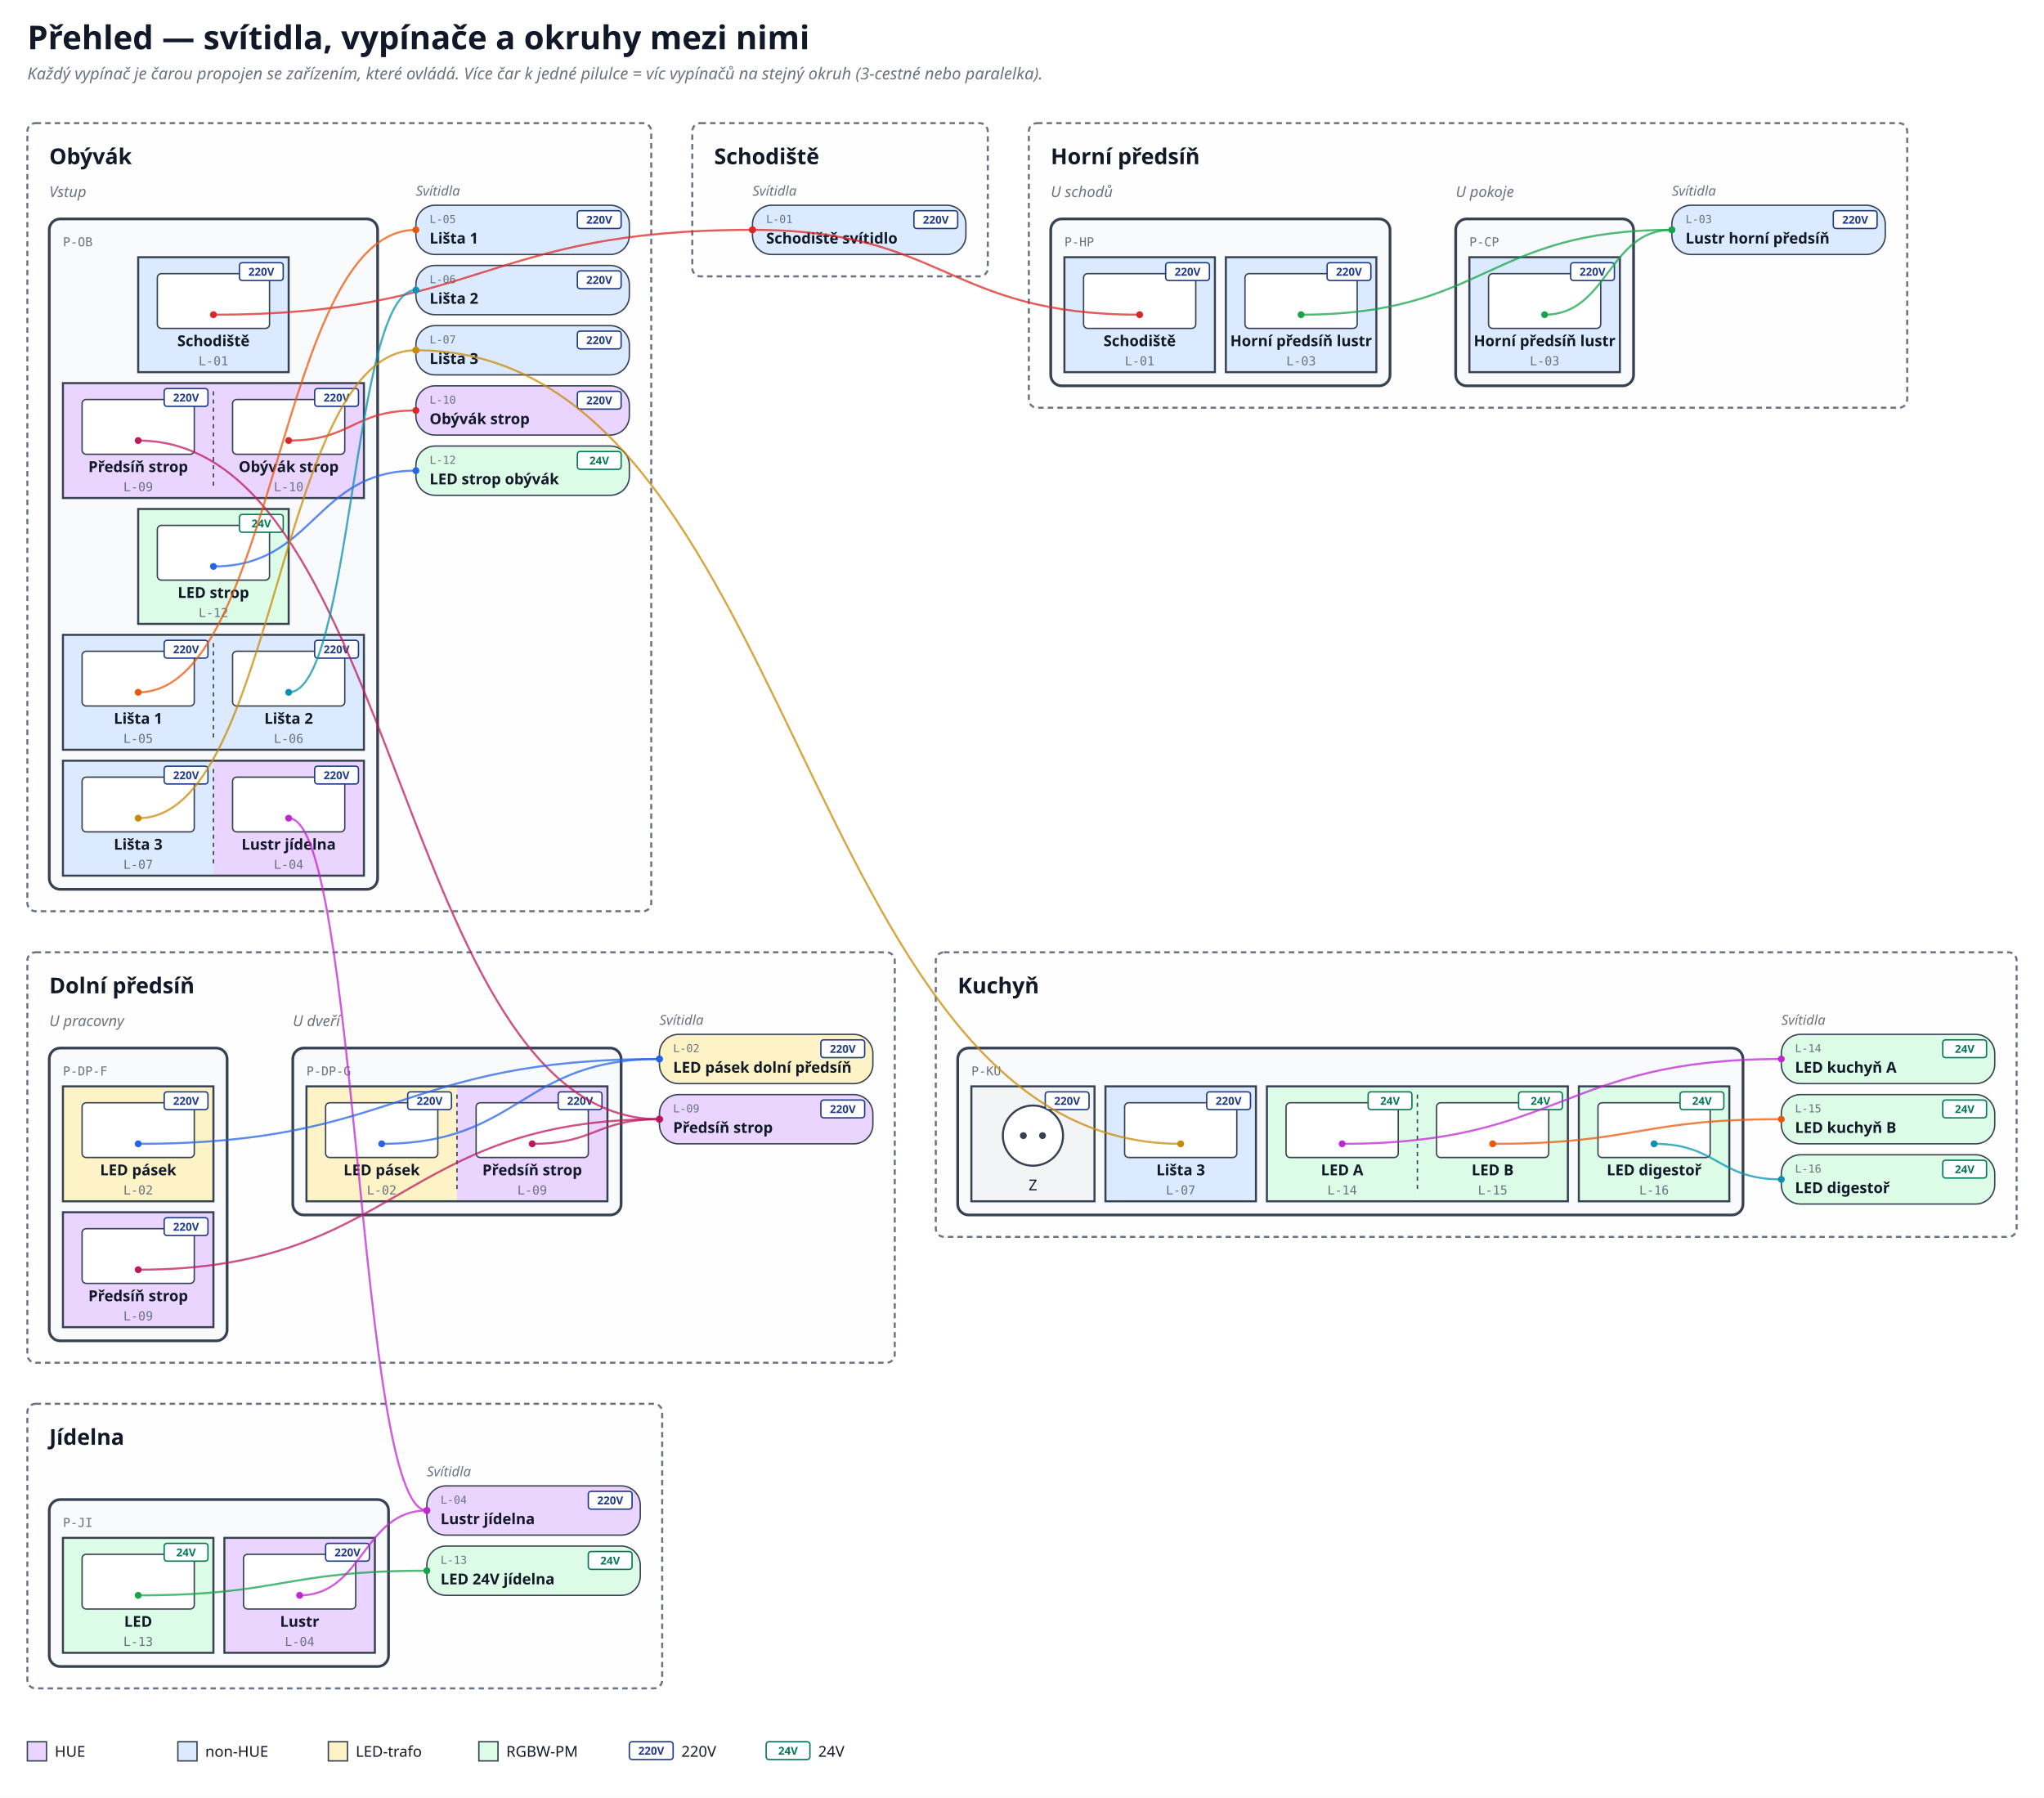
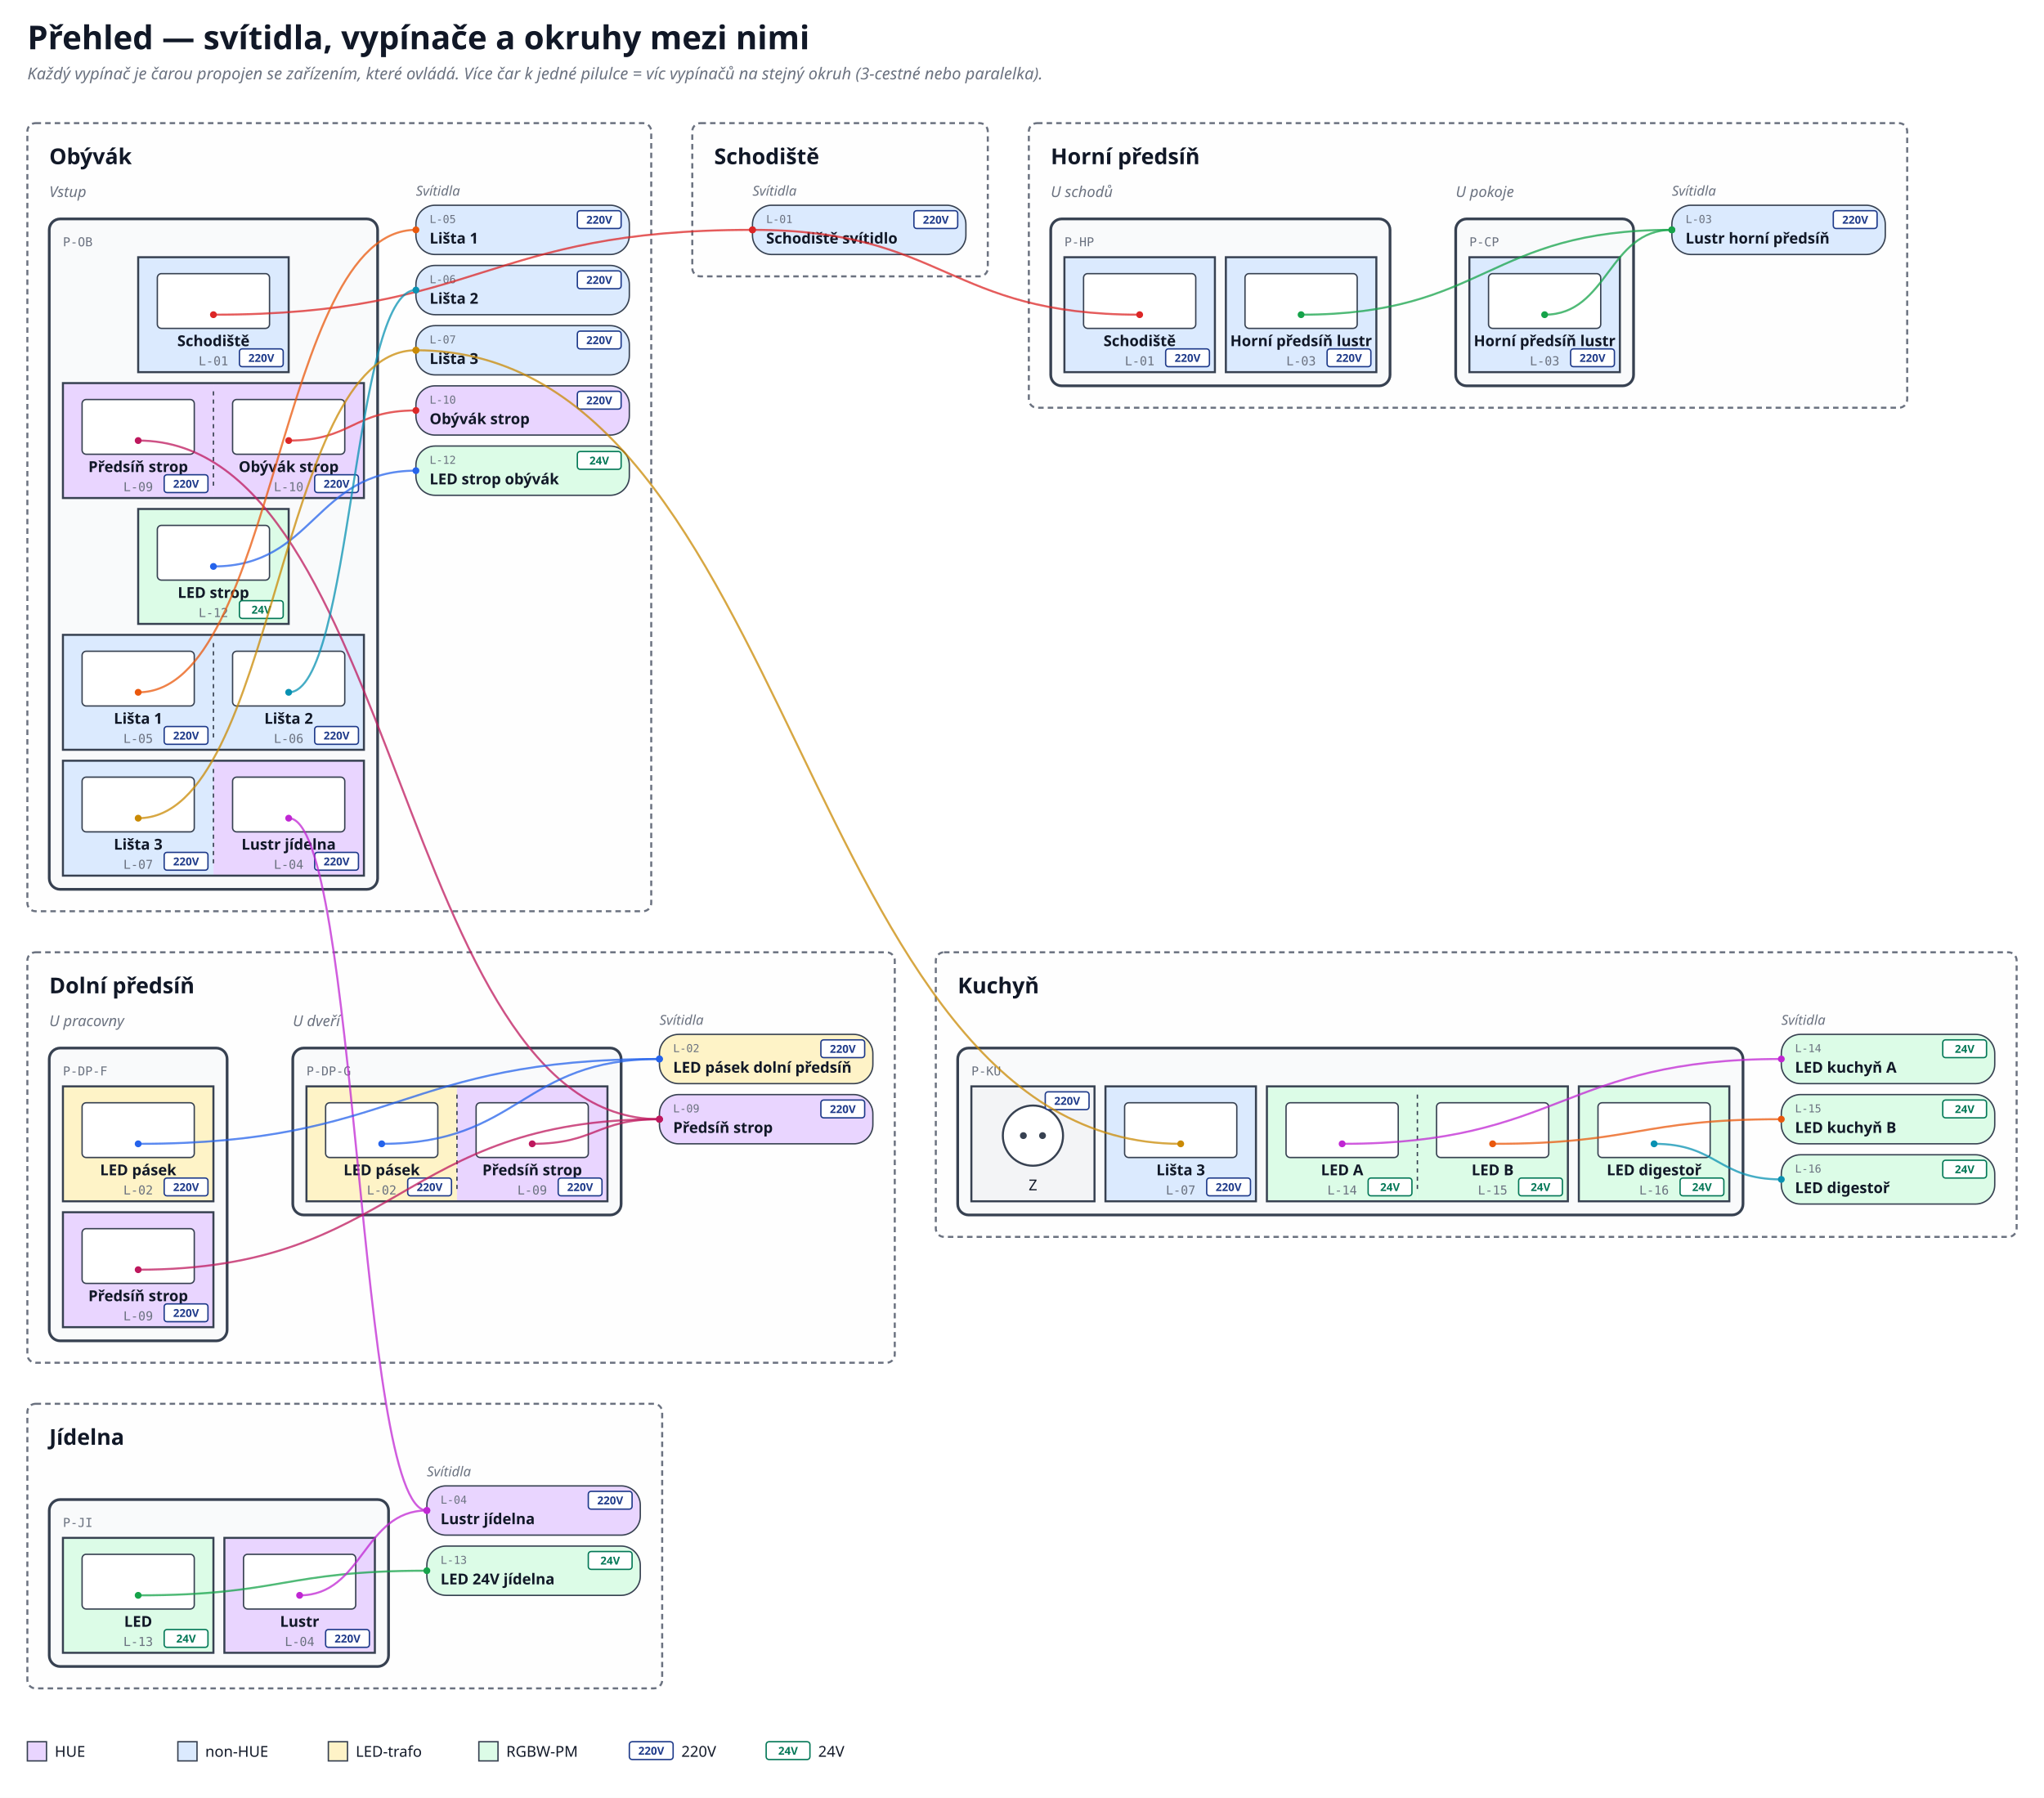
<svg xmlns="http://www.w3.org/2000/svg" viewBox="0 0 1494 1314" width="1494" height="1314" font-family="sans-serif">
  <rect width="100%" height="100%" fill="white" />
  <text x="20" y="36" font-size="24" font-weight="700" fill="#111827">Přehled — svítidla, vypínače a okruhy mezi nimi</text>
  <text x="20" y="58" font-size="12" font-style="italic" fill="#6b7280">Každý vypínač je čarou propojen se zařízením, které ovládá. Více čar k jedné pilulce = víc vypínačů na stejný okruh (3-cestné nebo paralelka).</text>
  <rect x="20" y="90" width="456" height="576" fill="#fefefe" stroke="#6b7280" stroke-width="1.5" stroke-dasharray="4,3" rx="6" ry="6" />
  <text x="36" y="120" font-size="16" font-weight="700" fill="#111827">Obývák</text>
  <text x="36" y="144" font-size="11" font-style="italic" fill="#6b7280">Vstup</text>
  <rect x="36" y="160" width="240" height="490" fill="#f9fafb" stroke="#374151" stroke-width="2" rx="8" ry="8" />
  <rect x="101.0" y="188" width="110" height="84" fill="#dbeafe" />
  <rect x="101.0" y="188" width="110" height="84" fill="none" stroke="#374151" stroke-width="1.5" />
  <rect x="115.0" y="200" width="82" height="40" fill="white" stroke="#374151" stroke-width="1" rx="3" ry="3" />
  <text x="156.0" y="253" text-anchor="middle" font-family="sans-serif" font-size="11" font-weight="600" fill="#111827">Schodiště</text>
  <text x="156.0" y="267" text-anchor="middle" font-family="monospace" font-size="9" fill="#6b7280">L-01</text>
-   <rect x="175.0" y="192" width="32" height="13" fill="white" stroke="#1e3a8a" stroke-width="1" rx="2" ry="2" />
-   <text x="191.0" y="201.5" text-anchor="middle" font-family="sans-serif" font-size="8" font-weight="700" fill="#1e3a8a">220V</text>
+   <rect x="175.0" y="255" width="32" height="13" fill="white" stroke="#1e3a8a" stroke-width="1" rx="2" ry="2" />
+   <text x="191.0" y="264.5" text-anchor="middle" font-family="sans-serif" font-size="8" font-weight="700" fill="#1e3a8a">220V</text>
  <rect x="46.0" y="280" width="110" height="84" fill="#e9d5ff" />
  <rect x="156.0" y="280" width="110" height="84" fill="#e9d5ff" />
  <rect x="46.0" y="280" width="220" height="84" fill="none" stroke="#374151" stroke-width="1.5" />
  <line x1="156.0" y1="286" x2="156.0" y2="358" stroke="#374151" stroke-width="1" stroke-dasharray="3,3" />
  <rect x="60.0" y="292" width="82" height="40" fill="white" stroke="#374151" stroke-width="1" rx="3" ry="3" />
  <text x="101.0" y="345" text-anchor="middle" font-family="sans-serif" font-size="11" font-weight="600" fill="#111827">Předsíň strop</text>
  <text x="101.0" y="359" text-anchor="middle" font-family="monospace" font-size="9" fill="#6b7280">L-09</text>
-   <rect x="120.0" y="284" width="32" height="13" fill="white" stroke="#1e3a8a" stroke-width="1" rx="2" ry="2" />
-   <text x="136.0" y="293.5" text-anchor="middle" font-family="sans-serif" font-size="8" font-weight="700" fill="#1e3a8a">220V</text>
+   <rect x="120.0" y="347" width="32" height="13" fill="white" stroke="#1e3a8a" stroke-width="1" rx="2" ry="2" />
+   <text x="136.0" y="356.5" text-anchor="middle" font-family="sans-serif" font-size="8" font-weight="700" fill="#1e3a8a">220V</text>
  <rect x="170.0" y="292" width="82" height="40" fill="white" stroke="#374151" stroke-width="1" rx="3" ry="3" />
  <text x="211.0" y="345" text-anchor="middle" font-family="sans-serif" font-size="11" font-weight="600" fill="#111827">Obývák strop</text>
  <text x="211.0" y="359" text-anchor="middle" font-family="monospace" font-size="9" fill="#6b7280">L-10</text>
-   <rect x="230.0" y="284" width="32" height="13" fill="white" stroke="#1e3a8a" stroke-width="1" rx="2" ry="2" />
-   <text x="246.0" y="293.5" text-anchor="middle" font-family="sans-serif" font-size="8" font-weight="700" fill="#1e3a8a">220V</text>
+   <rect x="230.0" y="347" width="32" height="13" fill="white" stroke="#1e3a8a" stroke-width="1" rx="2" ry="2" />
+   <text x="246.0" y="356.5" text-anchor="middle" font-family="sans-serif" font-size="8" font-weight="700" fill="#1e3a8a">220V</text>
  <rect x="101.0" y="372" width="110" height="84" fill="#dcfce7" />
  <rect x="101.0" y="372" width="110" height="84" fill="none" stroke="#374151" stroke-width="1.5" />
  <rect x="115.0" y="384" width="82" height="40" fill="white" stroke="#374151" stroke-width="1" rx="3" ry="3" />
  <text x="156.0" y="437" text-anchor="middle" font-family="sans-serif" font-size="11" font-weight="600" fill="#111827">LED strop</text>
  <text x="156.0" y="451" text-anchor="middle" font-family="monospace" font-size="9" fill="#6b7280">L-12</text>
-   <rect x="175.0" y="376" width="32" height="13" fill="white" stroke="#047857" stroke-width="1" rx="2" ry="2" />
-   <text x="191.0" y="385.5" text-anchor="middle" font-family="sans-serif" font-size="8" font-weight="700" fill="#047857">24V</text>
+   <rect x="175.0" y="439" width="32" height="13" fill="white" stroke="#047857" stroke-width="1" rx="2" ry="2" />
+   <text x="191.0" y="448.5" text-anchor="middle" font-family="sans-serif" font-size="8" font-weight="700" fill="#047857">24V</text>
  <rect x="46.0" y="464" width="110" height="84" fill="#dbeafe" />
  <rect x="156.0" y="464" width="110" height="84" fill="#dbeafe" />
  <rect x="46.0" y="464" width="220" height="84" fill="none" stroke="#374151" stroke-width="1.5" />
  <line x1="156.0" y1="470" x2="156.0" y2="542" stroke="#374151" stroke-width="1" stroke-dasharray="3,3" />
  <rect x="60.0" y="476" width="82" height="40" fill="white" stroke="#374151" stroke-width="1" rx="3" ry="3" />
  <text x="101.0" y="529" text-anchor="middle" font-family="sans-serif" font-size="11" font-weight="600" fill="#111827">Lišta 1</text>
  <text x="101.0" y="543" text-anchor="middle" font-family="monospace" font-size="9" fill="#6b7280">L-05</text>
-   <rect x="120.0" y="468" width="32" height="13" fill="white" stroke="#1e3a8a" stroke-width="1" rx="2" ry="2" />
-   <text x="136.0" y="477.5" text-anchor="middle" font-family="sans-serif" font-size="8" font-weight="700" fill="#1e3a8a">220V</text>
+   <rect x="120.0" y="531" width="32" height="13" fill="white" stroke="#1e3a8a" stroke-width="1" rx="2" ry="2" />
+   <text x="136.0" y="540.5" text-anchor="middle" font-family="sans-serif" font-size="8" font-weight="700" fill="#1e3a8a">220V</text>
  <rect x="170.0" y="476" width="82" height="40" fill="white" stroke="#374151" stroke-width="1" rx="3" ry="3" />
  <text x="211.0" y="529" text-anchor="middle" font-family="sans-serif" font-size="11" font-weight="600" fill="#111827">Lišta 2</text>
  <text x="211.0" y="543" text-anchor="middle" font-family="monospace" font-size="9" fill="#6b7280">L-06</text>
-   <rect x="230.0" y="468" width="32" height="13" fill="white" stroke="#1e3a8a" stroke-width="1" rx="2" ry="2" />
-   <text x="246.0" y="477.5" text-anchor="middle" font-family="sans-serif" font-size="8" font-weight="700" fill="#1e3a8a">220V</text>
+   <rect x="230.0" y="531" width="32" height="13" fill="white" stroke="#1e3a8a" stroke-width="1" rx="2" ry="2" />
+   <text x="246.0" y="540.5" text-anchor="middle" font-family="sans-serif" font-size="8" font-weight="700" fill="#1e3a8a">220V</text>
  <rect x="46.0" y="556" width="110" height="84" fill="#dbeafe" />
  <rect x="156.0" y="556" width="110" height="84" fill="#e9d5ff" />
  <rect x="46.0" y="556" width="220" height="84" fill="none" stroke="#374151" stroke-width="1.5" />
  <line x1="156.0" y1="562" x2="156.0" y2="634" stroke="#374151" stroke-width="1" stroke-dasharray="3,3" />
  <rect x="60.0" y="568" width="82" height="40" fill="white" stroke="#374151" stroke-width="1" rx="3" ry="3" />
  <text x="101.0" y="621" text-anchor="middle" font-family="sans-serif" font-size="11" font-weight="600" fill="#111827">Lišta 3</text>
  <text x="101.0" y="635" text-anchor="middle" font-family="monospace" font-size="9" fill="#6b7280">L-07</text>
-   <rect x="120.0" y="560" width="32" height="13" fill="white" stroke="#1e3a8a" stroke-width="1" rx="2" ry="2" />
-   <text x="136.0" y="569.5" text-anchor="middle" font-family="sans-serif" font-size="8" font-weight="700" fill="#1e3a8a">220V</text>
+   <rect x="120.0" y="623" width="32" height="13" fill="white" stroke="#1e3a8a" stroke-width="1" rx="2" ry="2" />
+   <text x="136.0" y="632.5" text-anchor="middle" font-family="sans-serif" font-size="8" font-weight="700" fill="#1e3a8a">220V</text>
  <rect x="170.0" y="568" width="82" height="40" fill="white" stroke="#374151" stroke-width="1" rx="3" ry="3" />
  <text x="211.0" y="621" text-anchor="middle" font-family="sans-serif" font-size="11" font-weight="600" fill="#111827">Lustr jídelna</text>
  <text x="211.0" y="635" text-anchor="middle" font-family="monospace" font-size="9" fill="#6b7280">L-04</text>
-   <rect x="230.0" y="560" width="32" height="13" fill="white" stroke="#1e3a8a" stroke-width="1" rx="2" ry="2" />
-   <text x="246.0" y="569.5" text-anchor="middle" font-family="sans-serif" font-size="8" font-weight="700" fill="#1e3a8a">220V</text>
+   <rect x="230.0" y="623" width="32" height="13" fill="white" stroke="#1e3a8a" stroke-width="1" rx="2" ry="2" />
+   <text x="246.0" y="632.5" text-anchor="middle" font-family="sans-serif" font-size="8" font-weight="700" fill="#1e3a8a">220V</text>
  <text x="46" y="180" font-family="monospace" font-size="9" fill="#6b7280">P-OB</text>
  <text x="304" y="143" font-size="10" font-style="italic" fill="#6b7280">Svítidla</text>
  <rect x="304" y="150" width="156" height="36" fill="#dbeafe" stroke="#374151" stroke-width="1" rx="14" ry="14" />
  <text x="314" y="163" font-family="monospace" font-size="8" fill="#6b7280">L-05</text>
  <text x="314" y="178" font-size="11" font-weight="600" fill="#111827">Lišta 1</text>
  <rect x="422" y="154" width="32" height="13" fill="white" stroke="#1e3a8a" stroke-width="1" rx="2" ry="2" />
  <text x="438.0" y="163.5" text-anchor="middle" font-family="sans-serif" font-size="8" font-weight="700" fill="#1e3a8a">220V</text>
  <rect x="304" y="194" width="156" height="36" fill="#dbeafe" stroke="#374151" stroke-width="1" rx="14" ry="14" />
  <text x="314" y="207" font-family="monospace" font-size="8" fill="#6b7280">L-06</text>
  <text x="314" y="222" font-size="11" font-weight="600" fill="#111827">Lišta 2</text>
  <rect x="422" y="198" width="32" height="13" fill="white" stroke="#1e3a8a" stroke-width="1" rx="2" ry="2" />
  <text x="438.0" y="207.5" text-anchor="middle" font-family="sans-serif" font-size="8" font-weight="700" fill="#1e3a8a">220V</text>
  <rect x="304" y="238" width="156" height="36" fill="#dbeafe" stroke="#374151" stroke-width="1" rx="14" ry="14" />
  <text x="314" y="251" font-family="monospace" font-size="8" fill="#6b7280">L-07</text>
  <text x="314" y="266" font-size="11" font-weight="600" fill="#111827">Lišta 3</text>
  <rect x="422" y="242" width="32" height="13" fill="white" stroke="#1e3a8a" stroke-width="1" rx="2" ry="2" />
  <text x="438.0" y="251.5" text-anchor="middle" font-family="sans-serif" font-size="8" font-weight="700" fill="#1e3a8a">220V</text>
  <rect x="304" y="282" width="156" height="36" fill="#e9d5ff" stroke="#374151" stroke-width="1" rx="14" ry="14" />
  <text x="314" y="295" font-family="monospace" font-size="8" fill="#6b7280">L-10</text>
  <text x="314" y="310" font-size="11" font-weight="600" fill="#111827">Obývák strop</text>
  <rect x="422" y="286" width="32" height="13" fill="white" stroke="#1e3a8a" stroke-width="1" rx="2" ry="2" />
  <text x="438.0" y="295.5" text-anchor="middle" font-family="sans-serif" font-size="8" font-weight="700" fill="#1e3a8a">220V</text>
  <rect x="304" y="326" width="156" height="36" fill="#dcfce7" stroke="#374151" stroke-width="1" rx="14" ry="14" />
  <text x="314" y="339" font-family="monospace" font-size="8" fill="#6b7280">L-12</text>
  <text x="314" y="354" font-size="11" font-weight="600" fill="#111827">LED strop obývák</text>
  <rect x="422" y="330" width="32" height="13" fill="white" stroke="#047857" stroke-width="1" rx="2" ry="2" />
  <text x="438.0" y="339.5" text-anchor="middle" font-family="sans-serif" font-size="8" font-weight="700" fill="#047857">24V</text>
  <rect x="506" y="90" width="216" height="112" fill="#fefefe" stroke="#6b7280" stroke-width="1.5" stroke-dasharray="4,3" rx="6" ry="6" />
  <text x="522" y="120" font-size="16" font-weight="700" fill="#111827">Schodiště</text>
  <text x="550" y="143" font-size="10" font-style="italic" fill="#6b7280">Svítidla</text>
  <rect x="550" y="150" width="156" height="36" fill="#dbeafe" stroke="#374151" stroke-width="1" rx="14" ry="14" />
  <text x="560" y="163" font-family="monospace" font-size="8" fill="#6b7280">L-01</text>
  <text x="560" y="178" font-size="11" font-weight="600" fill="#111827">Schodiště svítidlo</text>
  <rect x="668" y="154" width="32" height="13" fill="white" stroke="#1e3a8a" stroke-width="1" rx="2" ry="2" />
  <text x="684.0" y="163.5" text-anchor="middle" font-family="sans-serif" font-size="8" font-weight="700" fill="#1e3a8a">220V</text>
  <rect x="752" y="90" width="642" height="208" fill="#fefefe" stroke="#6b7280" stroke-width="1.5" stroke-dasharray="4,3" rx="6" ry="6" />
  <text x="768" y="120" font-size="16" font-weight="700" fill="#111827">Horní předsíň</text>
  <text x="768" y="144" font-size="11" font-style="italic" fill="#6b7280">U schodů</text>
  <rect x="768" y="160" width="248" height="122" fill="#f9fafb" stroke="#374151" stroke-width="2" rx="8" ry="8" />
  <rect x="778" y="188" width="110" height="84" fill="#dbeafe" />
  <rect x="778" y="188" width="110" height="84" fill="none" stroke="#374151" stroke-width="1.5" />
  <rect x="792" y="200" width="82" height="40" fill="white" stroke="#374151" stroke-width="1" rx="3" ry="3" />
  <text x="833.0" y="253" text-anchor="middle" font-family="sans-serif" font-size="11" font-weight="600" fill="#111827">Schodiště</text>
  <text x="833.0" y="267" text-anchor="middle" font-family="monospace" font-size="9" fill="#6b7280">L-01</text>
-   <rect x="852" y="192" width="32" height="13" fill="white" stroke="#1e3a8a" stroke-width="1" rx="2" ry="2" />
-   <text x="868.0" y="201.5" text-anchor="middle" font-family="sans-serif" font-size="8" font-weight="700" fill="#1e3a8a">220V</text>
+   <rect x="852" y="255" width="32" height="13" fill="white" stroke="#1e3a8a" stroke-width="1" rx="2" ry="2" />
+   <text x="868.0" y="264.5" text-anchor="middle" font-family="sans-serif" font-size="8" font-weight="700" fill="#1e3a8a">220V</text>
  <rect x="896" y="188" width="110" height="84" fill="#dbeafe" />
  <rect x="896" y="188" width="110" height="84" fill="none" stroke="#374151" stroke-width="1.5" />
  <rect x="910" y="200" width="82" height="40" fill="white" stroke="#374151" stroke-width="1" rx="3" ry="3" />
  <text x="951.0" y="253" text-anchor="middle" font-family="sans-serif" font-size="11" font-weight="600" fill="#111827">Horní předsíň lustr</text>
  <text x="951.0" y="267" text-anchor="middle" font-family="monospace" font-size="9" fill="#6b7280">L-03</text>
-   <rect x="970" y="192" width="32" height="13" fill="white" stroke="#1e3a8a" stroke-width="1" rx="2" ry="2" />
-   <text x="986.0" y="201.5" text-anchor="middle" font-family="sans-serif" font-size="8" font-weight="700" fill="#1e3a8a">220V</text>
+   <rect x="970" y="255" width="32" height="13" fill="white" stroke="#1e3a8a" stroke-width="1" rx="2" ry="2" />
+   <text x="986.0" y="264.5" text-anchor="middle" font-family="sans-serif" font-size="8" font-weight="700" fill="#1e3a8a">220V</text>
  <text x="778" y="180" font-family="monospace" font-size="9" fill="#6b7280">P-HP</text>
  <text x="1064" y="144" font-size="11" font-style="italic" fill="#6b7280">U pokoje</text>
  <rect x="1064" y="160" width="130" height="122" fill="#f9fafb" stroke="#374151" stroke-width="2" rx="8" ry="8" />
  <rect x="1074" y="188" width="110" height="84" fill="#dbeafe" />
  <rect x="1074" y="188" width="110" height="84" fill="none" stroke="#374151" stroke-width="1.5" />
  <rect x="1088" y="200" width="82" height="40" fill="white" stroke="#374151" stroke-width="1" rx="3" ry="3" />
  <text x="1129.0" y="253" text-anchor="middle" font-family="sans-serif" font-size="11" font-weight="600" fill="#111827">Horní předsíň lustr</text>
  <text x="1129.0" y="267" text-anchor="middle" font-family="monospace" font-size="9" fill="#6b7280">L-03</text>
-   <rect x="1148" y="192" width="32" height="13" fill="white" stroke="#1e3a8a" stroke-width="1" rx="2" ry="2" />
-   <text x="1164.0" y="201.5" text-anchor="middle" font-family="sans-serif" font-size="8" font-weight="700" fill="#1e3a8a">220V</text>
+   <rect x="1148" y="255" width="32" height="13" fill="white" stroke="#1e3a8a" stroke-width="1" rx="2" ry="2" />
+   <text x="1164.0" y="264.5" text-anchor="middle" font-family="sans-serif" font-size="8" font-weight="700" fill="#1e3a8a">220V</text>
  <text x="1074" y="180" font-family="monospace" font-size="9" fill="#6b7280">P-CP</text>
  <text x="1222" y="143" font-size="10" font-style="italic" fill="#6b7280">Svítidla</text>
  <rect x="1222" y="150" width="156" height="36" fill="#dbeafe" stroke="#374151" stroke-width="1" rx="14" ry="14" />
  <text x="1232" y="163" font-family="monospace" font-size="8" fill="#6b7280">L-03</text>
  <text x="1232" y="178" font-size="11" font-weight="600" fill="#111827">Lustr horní předsíň</text>
  <rect x="1340" y="154" width="32" height="13" fill="white" stroke="#1e3a8a" stroke-width="1" rx="2" ry="2" />
  <text x="1356.0" y="163.5" text-anchor="middle" font-family="sans-serif" font-size="8" font-weight="700" fill="#1e3a8a">220V</text>
  <rect x="20" y="696" width="634" height="300" fill="#fefefe" stroke="#6b7280" stroke-width="1.5" stroke-dasharray="4,3" rx="6" ry="6" />
  <text x="36" y="726" font-size="16" font-weight="700" fill="#111827">Dolní předsíň</text>
  <text x="36" y="750" font-size="11" font-style="italic" fill="#6b7280">U pracovny</text>
  <rect x="36" y="766" width="130" height="214" fill="#f9fafb" stroke="#374151" stroke-width="2" rx="8" ry="8" />
  <rect x="46.0" y="794" width="110" height="84" fill="#fef3c7" />
  <rect x="46.0" y="794" width="110" height="84" fill="none" stroke="#374151" stroke-width="1.5" />
  <rect x="60.0" y="806" width="82" height="40" fill="white" stroke="#374151" stroke-width="1" rx="3" ry="3" />
  <text x="101.0" y="859" text-anchor="middle" font-family="sans-serif" font-size="11" font-weight="600" fill="#111827">LED pásek</text>
  <text x="101.0" y="873" text-anchor="middle" font-family="monospace" font-size="9" fill="#6b7280">L-02</text>
-   <rect x="120.0" y="798" width="32" height="13" fill="white" stroke="#1e3a8a" stroke-width="1" rx="2" ry="2" />
-   <text x="136.0" y="807.5" text-anchor="middle" font-family="sans-serif" font-size="8" font-weight="700" fill="#1e3a8a">220V</text>
+   <rect x="120.0" y="861" width="32" height="13" fill="white" stroke="#1e3a8a" stroke-width="1" rx="2" ry="2" />
+   <text x="136.0" y="870.5" text-anchor="middle" font-family="sans-serif" font-size="8" font-weight="700" fill="#1e3a8a">220V</text>
  <rect x="46.0" y="886" width="110" height="84" fill="#e9d5ff" />
  <rect x="46.0" y="886" width="110" height="84" fill="none" stroke="#374151" stroke-width="1.5" />
  <rect x="60.0" y="898" width="82" height="40" fill="white" stroke="#374151" stroke-width="1" rx="3" ry="3" />
  <text x="101.0" y="951" text-anchor="middle" font-family="sans-serif" font-size="11" font-weight="600" fill="#111827">Předsíň strop</text>
  <text x="101.0" y="965" text-anchor="middle" font-family="monospace" font-size="9" fill="#6b7280">L-09</text>
-   <rect x="120.0" y="890" width="32" height="13" fill="white" stroke="#1e3a8a" stroke-width="1" rx="2" ry="2" />
-   <text x="136.0" y="899.5" text-anchor="middle" font-family="sans-serif" font-size="8" font-weight="700" fill="#1e3a8a">220V</text>
+   <rect x="120.0" y="953" width="32" height="13" fill="white" stroke="#1e3a8a" stroke-width="1" rx="2" ry="2" />
+   <text x="136.0" y="962.5" text-anchor="middle" font-family="sans-serif" font-size="8" font-weight="700" fill="#1e3a8a">220V</text>
  <text x="46" y="786" font-family="monospace" font-size="9" fill="#6b7280">P-DP-F</text>
  <text x="214" y="750" font-size="11" font-style="italic" fill="#6b7280">U dveří</text>
  <rect x="214" y="766" width="240" height="122" fill="#f9fafb" stroke="#374151" stroke-width="2" rx="8" ry="8" />
  <rect x="224" y="794" width="110" height="84" fill="#fef3c7" />
  <rect x="334" y="794" width="110" height="84" fill="#e9d5ff" />
  <rect x="224" y="794" width="220" height="84" fill="none" stroke="#374151" stroke-width="1.5" />
  <line x1="334" y1="800" x2="334" y2="872" stroke="#374151" stroke-width="1" stroke-dasharray="3,3" />
  <rect x="238" y="806" width="82" height="40" fill="white" stroke="#374151" stroke-width="1" rx="3" ry="3" />
  <text x="279.0" y="859" text-anchor="middle" font-family="sans-serif" font-size="11" font-weight="600" fill="#111827">LED pásek</text>
  <text x="279.0" y="873" text-anchor="middle" font-family="monospace" font-size="9" fill="#6b7280">L-02</text>
-   <rect x="298" y="798" width="32" height="13" fill="white" stroke="#1e3a8a" stroke-width="1" rx="2" ry="2" />
-   <text x="314.0" y="807.5" text-anchor="middle" font-family="sans-serif" font-size="8" font-weight="700" fill="#1e3a8a">220V</text>
+   <rect x="298" y="861" width="32" height="13" fill="white" stroke="#1e3a8a" stroke-width="1" rx="2" ry="2" />
+   <text x="314.0" y="870.5" text-anchor="middle" font-family="sans-serif" font-size="8" font-weight="700" fill="#1e3a8a">220V</text>
  <rect x="348" y="806" width="82" height="40" fill="white" stroke="#374151" stroke-width="1" rx="3" ry="3" />
  <text x="389.0" y="859" text-anchor="middle" font-family="sans-serif" font-size="11" font-weight="600" fill="#111827">Předsíň strop</text>
  <text x="389.0" y="873" text-anchor="middle" font-family="monospace" font-size="9" fill="#6b7280">L-09</text>
-   <rect x="408" y="798" width="32" height="13" fill="white" stroke="#1e3a8a" stroke-width="1" rx="2" ry="2" />
-   <text x="424.0" y="807.5" text-anchor="middle" font-family="sans-serif" font-size="8" font-weight="700" fill="#1e3a8a">220V</text>
+   <rect x="408" y="861" width="32" height="13" fill="white" stroke="#1e3a8a" stroke-width="1" rx="2" ry="2" />
+   <text x="424.0" y="870.5" text-anchor="middle" font-family="sans-serif" font-size="8" font-weight="700" fill="#1e3a8a">220V</text>
  <text x="224" y="786" font-family="monospace" font-size="9" fill="#6b7280">P-DP-G</text>
  <text x="482" y="749" font-size="10" font-style="italic" fill="#6b7280">Svítidla</text>
  <rect x="482" y="756" width="156" height="36" fill="#fef3c7" stroke="#374151" stroke-width="1" rx="14" ry="14" />
  <text x="492" y="769" font-family="monospace" font-size="8" fill="#6b7280">L-02</text>
  <text x="492" y="784" font-size="11" font-weight="600" fill="#111827">LED pásek dolní předsíň</text>
  <rect x="600" y="760" width="32" height="13" fill="white" stroke="#1e3a8a" stroke-width="1" rx="2" ry="2" />
  <text x="616.0" y="769.5" text-anchor="middle" font-family="sans-serif" font-size="8" font-weight="700" fill="#1e3a8a">220V</text>
  <rect x="482" y="800" width="156" height="36" fill="#e9d5ff" stroke="#374151" stroke-width="1" rx="14" ry="14" />
  <text x="492" y="813" font-family="monospace" font-size="8" fill="#6b7280">L-09</text>
  <text x="492" y="828" font-size="11" font-weight="600" fill="#111827">Předsíň strop</text>
  <rect x="600" y="804" width="32" height="13" fill="white" stroke="#1e3a8a" stroke-width="1" rx="2" ry="2" />
  <text x="616.0" y="813.5" text-anchor="middle" font-family="sans-serif" font-size="8" font-weight="700" fill="#1e3a8a">220V</text>
  <rect x="684" y="696" width="790" height="208" fill="#fefefe" stroke="#6b7280" stroke-width="1.5" stroke-dasharray="4,3" rx="6" ry="6" />
  <text x="700" y="726" font-size="16" font-weight="700" fill="#111827">Kuchyň</text>
  <rect x="700" y="766" width="574" height="122" fill="#f9fafb" stroke="#374151" stroke-width="2" rx="8" ry="8" />
  <rect x="710" y="794" width="90" height="84" fill="#f3f4f6" stroke="#374151" stroke-width="1.5" />
  <circle cx="755.0" cy="830.0" r="22" fill="white" stroke="#374151" stroke-width="1.5" />
  <circle cx="748.0" cy="830.0" r="2.5" fill="#374151" />
  <circle cx="762.0" cy="830.0" r="2.5" fill="#374151" />
  <text x="755.0" y="870" text-anchor="middle" font-family="sans-serif" font-size="11" fill="#111827">Z</text>
  <rect x="764" y="798" width="32" height="13" fill="white" stroke="#1e3a8a" stroke-width="1" rx="2" ry="2" />
  <text x="780.0" y="807.5" text-anchor="middle" font-family="sans-serif" font-size="8" font-weight="700" fill="#1e3a8a">220V</text>
  <rect x="808" y="794" width="110" height="84" fill="#dbeafe" />
  <rect x="808" y="794" width="110" height="84" fill="none" stroke="#374151" stroke-width="1.5" />
  <rect x="822" y="806" width="82" height="40" fill="white" stroke="#374151" stroke-width="1" rx="3" ry="3" />
  <text x="863.0" y="859" text-anchor="middle" font-family="sans-serif" font-size="11" font-weight="600" fill="#111827">Lišta 3</text>
  <text x="863.0" y="873" text-anchor="middle" font-family="monospace" font-size="9" fill="#6b7280">L-07</text>
-   <rect x="882" y="798" width="32" height="13" fill="white" stroke="#1e3a8a" stroke-width="1" rx="2" ry="2" />
-   <text x="898.0" y="807.5" text-anchor="middle" font-family="sans-serif" font-size="8" font-weight="700" fill="#1e3a8a">220V</text>
+   <rect x="882" y="861" width="32" height="13" fill="white" stroke="#1e3a8a" stroke-width="1" rx="2" ry="2" />
+   <text x="898.0" y="870.5" text-anchor="middle" font-family="sans-serif" font-size="8" font-weight="700" fill="#1e3a8a">220V</text>
  <rect x="926" y="794" width="110" height="84" fill="#dcfce7" />
  <rect x="1036" y="794" width="110" height="84" fill="#dcfce7" />
  <rect x="926" y="794" width="220" height="84" fill="none" stroke="#374151" stroke-width="1.5" />
  <line x1="1036" y1="800" x2="1036" y2="872" stroke="#374151" stroke-width="1" stroke-dasharray="3,3" />
  <rect x="940" y="806" width="82" height="40" fill="white" stroke="#374151" stroke-width="1" rx="3" ry="3" />
  <text x="981.0" y="859" text-anchor="middle" font-family="sans-serif" font-size="11" font-weight="600" fill="#111827">LED A</text>
  <text x="981.0" y="873" text-anchor="middle" font-family="monospace" font-size="9" fill="#6b7280">L-14</text>
-   <rect x="1000" y="798" width="32" height="13" fill="white" stroke="#047857" stroke-width="1" rx="2" ry="2" />
-   <text x="1016.0" y="807.5" text-anchor="middle" font-family="sans-serif" font-size="8" font-weight="700" fill="#047857">24V</text>
+   <rect x="1000" y="861" width="32" height="13" fill="white" stroke="#047857" stroke-width="1" rx="2" ry="2" />
+   <text x="1016.0" y="870.5" text-anchor="middle" font-family="sans-serif" font-size="8" font-weight="700" fill="#047857">24V</text>
  <rect x="1050" y="806" width="82" height="40" fill="white" stroke="#374151" stroke-width="1" rx="3" ry="3" />
  <text x="1091.0" y="859" text-anchor="middle" font-family="sans-serif" font-size="11" font-weight="600" fill="#111827">LED B</text>
  <text x="1091.0" y="873" text-anchor="middle" font-family="monospace" font-size="9" fill="#6b7280">L-15</text>
-   <rect x="1110" y="798" width="32" height="13" fill="white" stroke="#047857" stroke-width="1" rx="2" ry="2" />
-   <text x="1126.0" y="807.5" text-anchor="middle" font-family="sans-serif" font-size="8" font-weight="700" fill="#047857">24V</text>
+   <rect x="1110" y="861" width="32" height="13" fill="white" stroke="#047857" stroke-width="1" rx="2" ry="2" />
+   <text x="1126.0" y="870.5" text-anchor="middle" font-family="sans-serif" font-size="8" font-weight="700" fill="#047857">24V</text>
  <rect x="1154" y="794" width="110" height="84" fill="#dcfce7" />
  <rect x="1154" y="794" width="110" height="84" fill="none" stroke="#374151" stroke-width="1.5" />
  <rect x="1168" y="806" width="82" height="40" fill="white" stroke="#374151" stroke-width="1" rx="3" ry="3" />
  <text x="1209.0" y="859" text-anchor="middle" font-family="sans-serif" font-size="11" font-weight="600" fill="#111827">LED digestoř</text>
  <text x="1209.0" y="873" text-anchor="middle" font-family="monospace" font-size="9" fill="#6b7280">L-16</text>
-   <rect x="1228" y="798" width="32" height="13" fill="white" stroke="#047857" stroke-width="1" rx="2" ry="2" />
-   <text x="1244.0" y="807.5" text-anchor="middle" font-family="sans-serif" font-size="8" font-weight="700" fill="#047857">24V</text>
+   <rect x="1228" y="861" width="32" height="13" fill="white" stroke="#047857" stroke-width="1" rx="2" ry="2" />
+   <text x="1244.0" y="870.5" text-anchor="middle" font-family="sans-serif" font-size="8" font-weight="700" fill="#047857">24V</text>
  <text x="710" y="786" font-family="monospace" font-size="9" fill="#6b7280">P-KU</text>
  <text x="1302" y="749" font-size="10" font-style="italic" fill="#6b7280">Svítidla</text>
  <rect x="1302" y="756" width="156" height="36" fill="#dcfce7" stroke="#374151" stroke-width="1" rx="14" ry="14" />
  <text x="1312" y="769" font-family="monospace" font-size="8" fill="#6b7280">L-14</text>
  <text x="1312" y="784" font-size="11" font-weight="600" fill="#111827">LED kuchyň A</text>
  <rect x="1420" y="760" width="32" height="13" fill="white" stroke="#047857" stroke-width="1" rx="2" ry="2" />
  <text x="1436.0" y="769.5" text-anchor="middle" font-family="sans-serif" font-size="8" font-weight="700" fill="#047857">24V</text>
  <rect x="1302" y="800" width="156" height="36" fill="#dcfce7" stroke="#374151" stroke-width="1" rx="14" ry="14" />
  <text x="1312" y="813" font-family="monospace" font-size="8" fill="#6b7280">L-15</text>
  <text x="1312" y="828" font-size="11" font-weight="600" fill="#111827">LED kuchyň B</text>
  <rect x="1420" y="804" width="32" height="13" fill="white" stroke="#047857" stroke-width="1" rx="2" ry="2" />
  <text x="1436.0" y="813.5" text-anchor="middle" font-family="sans-serif" font-size="8" font-weight="700" fill="#047857">24V</text>
  <rect x="1302" y="844" width="156" height="36" fill="#dcfce7" stroke="#374151" stroke-width="1" rx="14" ry="14" />
  <text x="1312" y="857" font-family="monospace" font-size="8" fill="#6b7280">L-16</text>
  <text x="1312" y="872" font-size="11" font-weight="600" fill="#111827">LED digestoř</text>
  <rect x="1420" y="848" width="32" height="13" fill="white" stroke="#047857" stroke-width="1" rx="2" ry="2" />
  <text x="1436.0" y="857.5" text-anchor="middle" font-family="sans-serif" font-size="8" font-weight="700" fill="#047857">24V</text>
  <rect x="20" y="1026" width="464" height="208" fill="#fefefe" stroke="#6b7280" stroke-width="1.5" stroke-dasharray="4,3" rx="6" ry="6" />
  <text x="36" y="1056" font-size="16" font-weight="700" fill="#111827">Jídelna</text>
  <rect x="36" y="1096" width="248" height="122" fill="#f9fafb" stroke="#374151" stroke-width="2" rx="8" ry="8" />
  <rect x="46" y="1124" width="110" height="84" fill="#dcfce7" />
  <rect x="46" y="1124" width="110" height="84" fill="none" stroke="#374151" stroke-width="1.5" />
  <rect x="60" y="1136" width="82" height="40" fill="white" stroke="#374151" stroke-width="1" rx="3" ry="3" />
  <text x="101.0" y="1189" text-anchor="middle" font-family="sans-serif" font-size="11" font-weight="600" fill="#111827">LED</text>
  <text x="101.0" y="1203" text-anchor="middle" font-family="monospace" font-size="9" fill="#6b7280">L-13</text>
-   <rect x="120" y="1128" width="32" height="13" fill="white" stroke="#047857" stroke-width="1" rx="2" ry="2" />
-   <text x="136.0" y="1137.5" text-anchor="middle" font-family="sans-serif" font-size="8" font-weight="700" fill="#047857">24V</text>
+   <rect x="120" y="1191" width="32" height="13" fill="white" stroke="#047857" stroke-width="1" rx="2" ry="2" />
+   <text x="136.0" y="1200.5" text-anchor="middle" font-family="sans-serif" font-size="8" font-weight="700" fill="#047857">24V</text>
  <rect x="164" y="1124" width="110" height="84" fill="#e9d5ff" />
  <rect x="164" y="1124" width="110" height="84" fill="none" stroke="#374151" stroke-width="1.5" />
  <rect x="178" y="1136" width="82" height="40" fill="white" stroke="#374151" stroke-width="1" rx="3" ry="3" />
  <text x="219.0" y="1189" text-anchor="middle" font-family="sans-serif" font-size="11" font-weight="600" fill="#111827">Lustr</text>
  <text x="219.0" y="1203" text-anchor="middle" font-family="monospace" font-size="9" fill="#6b7280">L-04</text>
-   <rect x="238" y="1128" width="32" height="13" fill="white" stroke="#1e3a8a" stroke-width="1" rx="2" ry="2" />
-   <text x="254.0" y="1137.5" text-anchor="middle" font-family="sans-serif" font-size="8" font-weight="700" fill="#1e3a8a">220V</text>
+   <rect x="238" y="1191" width="32" height="13" fill="white" stroke="#1e3a8a" stroke-width="1" rx="2" ry="2" />
+   <text x="254.0" y="1200.5" text-anchor="middle" font-family="sans-serif" font-size="8" font-weight="700" fill="#1e3a8a">220V</text>
  <text x="46" y="1116" font-family="monospace" font-size="9" fill="#6b7280">P-JI</text>
  <text x="312" y="1079" font-size="10" font-style="italic" fill="#6b7280">Svítidla</text>
  <rect x="312" y="1086" width="156" height="36" fill="#e9d5ff" stroke="#374151" stroke-width="1" rx="14" ry="14" />
  <text x="322" y="1099" font-family="monospace" font-size="8" fill="#6b7280">L-04</text>
  <text x="322" y="1114" font-size="11" font-weight="600" fill="#111827">Lustr jídelna</text>
  <rect x="430" y="1090" width="32" height="13" fill="white" stroke="#1e3a8a" stroke-width="1" rx="2" ry="2" />
  <text x="446.0" y="1099.5" text-anchor="middle" font-family="sans-serif" font-size="8" font-weight="700" fill="#1e3a8a">220V</text>
  <rect x="312" y="1130" width="156" height="36" fill="#dcfce7" stroke="#374151" stroke-width="1" rx="14" ry="14" />
  <text x="322" y="1143" font-family="monospace" font-size="8" fill="#6b7280">L-13</text>
  <text x="322" y="1158" font-size="11" font-weight="600" fill="#111827">LED 24V jídelna</text>
  <rect x="430" y="1134" width="32" height="13" fill="white" stroke="#047857" stroke-width="1" rx="2" ry="2" />
  <text x="446.0" y="1143.5" text-anchor="middle" font-family="sans-serif" font-size="8" font-weight="700" fill="#047857">24V</text>
  <path d="M 156.0 230.0 C 353.0 230.0, 353.0 168.0, 550 168.0" fill="none" stroke="#dc2626" stroke-width="1.5" opacity="0.75" />
  <circle cx="156.0" cy="230.0" r="2.5" fill="#dc2626" />
  <circle cx="550" cy="168.0" r="2.5" fill="#dc2626" />
  <path d="M 101.0 322.0 C 291.5 322.0, 291.5 818.0, 482 818.0" fill="none" stroke="#be185d" stroke-width="1.5" opacity="0.75" />
  <circle cx="101.0" cy="322.0" r="2.5" fill="#be185d" />
  <circle cx="482" cy="818.0" r="2.5" fill="#be185d" />
  <path d="M 211.0 322.0 C 257.5 322.0, 257.5 300.0, 304 300.0" fill="none" stroke="#dc2626" stroke-width="1.5" opacity="0.75" />
  <circle cx="211.0" cy="322.0" r="2.5" fill="#dc2626" />
  <circle cx="304" cy="300.0" r="2.5" fill="#dc2626" />
  <path d="M 156.0 414.0 C 230.0 414.0, 230.0 344.0, 304 344.0" fill="none" stroke="#2563eb" stroke-width="1.5" opacity="0.75" />
  <circle cx="156.0" cy="414.0" r="2.5" fill="#2563eb" />
  <circle cx="304" cy="344.0" r="2.5" fill="#2563eb" />
  <path d="M 101.0 506.0 C 202.5 506.0, 202.5 168.0, 304 168.0" fill="none" stroke="#ea580c" stroke-width="1.5" opacity="0.75" />
  <circle cx="101.0" cy="506.0" r="2.5" fill="#ea580c" />
  <circle cx="304" cy="168.0" r="2.5" fill="#ea580c" />
  <path d="M 211.0 506.0 C 257.5 506.0, 257.5 212.0, 304 212.0" fill="none" stroke="#0891b2" stroke-width="1.5" opacity="0.75" />
  <circle cx="211.0" cy="506.0" r="2.5" fill="#0891b2" />
  <circle cx="304" cy="212.0" r="2.5" fill="#0891b2" />
  <path d="M 101.0 598.0 C 202.5 598.0, 202.5 256.0, 304 256.0" fill="none" stroke="#ca8a04" stroke-width="1.5" opacity="0.75" />
  <circle cx="101.0" cy="598.0" r="2.5" fill="#ca8a04" />
  <circle cx="304" cy="256.0" r="2.5" fill="#ca8a04" />
  <path d="M 211.0 598.0 C 261.5 598.0, 261.5 1104.0, 312 1104.0" fill="none" stroke="#c026d3" stroke-width="1.5" opacity="0.75" />
  <circle cx="211.0" cy="598.0" r="2.5" fill="#c026d3" />
  <circle cx="312" cy="1104.0" r="2.5" fill="#c026d3" />
  <path d="M 101.0 836.0 C 291.5 836.0, 291.5 774.0, 482 774.0" fill="none" stroke="#2563eb" stroke-width="1.5" opacity="0.75" />
  <circle cx="101.0" cy="836.0" r="2.5" fill="#2563eb" />
  <circle cx="482" cy="774.0" r="2.5" fill="#2563eb" />
  <path d="M 101.0 928.0 C 291.5 928.0, 291.5 818.0, 482 818.0" fill="none" stroke="#be185d" stroke-width="1.5" opacity="0.75" />
  <circle cx="101.0" cy="928.0" r="2.5" fill="#be185d" />
  <circle cx="482" cy="818.0" r="2.5" fill="#be185d" />
  <path d="M 279.0 836.0 C 380.5 836.0, 380.5 774.0, 482 774.0" fill="none" stroke="#2563eb" stroke-width="1.5" opacity="0.75" />
  <circle cx="279.0" cy="836.0" r="2.5" fill="#2563eb" />
  <circle cx="482" cy="774.0" r="2.5" fill="#2563eb" />
  <path d="M 389.0 836.0 C 435.5 836.0, 435.5 818.0, 482 818.0" fill="none" stroke="#be185d" stroke-width="1.5" opacity="0.75" />
  <circle cx="389.0" cy="836.0" r="2.5" fill="#be185d" />
  <circle cx="482" cy="818.0" r="2.5" fill="#be185d" />
  <path d="M 833.0 230.0 C 691.5 230.0, 691.5 168.0, 550 168.0" fill="none" stroke="#dc2626" stroke-width="1.5" opacity="0.75" />
  <circle cx="833.0" cy="230.0" r="2.5" fill="#dc2626" />
  <circle cx="550" cy="168.0" r="2.5" fill="#dc2626" />
  <path d="M 951.0 230.0 C 1086.5 230.0, 1086.5 168.0, 1222 168.0" fill="none" stroke="#16a34a" stroke-width="1.5" opacity="0.75" />
  <circle cx="951.0" cy="230.0" r="2.5" fill="#16a34a" />
  <circle cx="1222" cy="168.0" r="2.5" fill="#16a34a" />
  <path d="M 1129.0 230.0 C 1175.5 230.0, 1175.5 168.0, 1222 168.0" fill="none" stroke="#16a34a" stroke-width="1.5" opacity="0.75" />
  <circle cx="1129.0" cy="230.0" r="2.5" fill="#16a34a" />
  <circle cx="1222" cy="168.0" r="2.5" fill="#16a34a" />
  <path d="M 101.0 1166.0 C 206.5 1166.0, 206.5 1148.0, 312 1148.0" fill="none" stroke="#16a34a" stroke-width="1.5" opacity="0.75" />
  <circle cx="101.0" cy="1166.0" r="2.5" fill="#16a34a" />
  <circle cx="312" cy="1148.0" r="2.5" fill="#16a34a" />
  <path d="M 219.0 1166.0 C 265.5 1166.0, 265.5 1104.0, 312 1104.0" fill="none" stroke="#c026d3" stroke-width="1.5" opacity="0.75" />
  <circle cx="219.0" cy="1166.0" r="2.5" fill="#c026d3" />
  <circle cx="312" cy="1104.0" r="2.5" fill="#c026d3" />
  <path d="M 863.0 836.0 C 583.5 836.0, 583.5 256.0, 304 256.0" fill="none" stroke="#ca8a04" stroke-width="1.5" opacity="0.75" />
  <circle cx="863.0" cy="836.0" r="2.5" fill="#ca8a04" />
  <circle cx="304" cy="256.0" r="2.5" fill="#ca8a04" />
  <path d="M 981.0 836.0 C 1141.5 836.0, 1141.5 774.0, 1302 774.0" fill="none" stroke="#c026d3" stroke-width="1.5" opacity="0.75" />
  <circle cx="981.0" cy="836.0" r="2.5" fill="#c026d3" />
  <circle cx="1302" cy="774.0" r="2.5" fill="#c026d3" />
  <path d="M 1091.0 836.0 C 1196.5 836.0, 1196.5 818.0, 1302 818.0" fill="none" stroke="#ea580c" stroke-width="1.5" opacity="0.75" />
  <circle cx="1091.0" cy="836.0" r="2.5" fill="#ea580c" />
  <circle cx="1302" cy="818.0" r="2.5" fill="#ea580c" />
  <path d="M 1209.0 836.0 C 1255.5 836.0, 1255.5 862.0, 1302 862.0" fill="none" stroke="#0891b2" stroke-width="1.5" opacity="0.75" />
  <circle cx="1209.0" cy="836.0" r="2.5" fill="#0891b2" />
  <circle cx="1302" cy="862.0" r="2.5" fill="#0891b2" />
  <rect x="20" y="1273" width="14" height="14" fill="#e9d5ff" stroke="#374151" stroke-width="1" />
  <text x="40" y="1284" font-size="11" fill="#111827">HUE</text>
  <rect x="130" y="1273" width="14" height="14" fill="#dbeafe" stroke="#374151" stroke-width="1" />
  <text x="150" y="1284" font-size="11" fill="#111827">non-HUE</text>
  <rect x="240" y="1273" width="14" height="14" fill="#fef3c7" stroke="#374151" stroke-width="1" />
  <text x="260" y="1284" font-size="11" fill="#111827">LED-trafo</text>
  <rect x="350" y="1273" width="14" height="14" fill="#dcfce7" stroke="#374151" stroke-width="1" />
  <text x="370" y="1284" font-size="11" fill="#111827">RGBW-PM</text>
  <rect x="460" y="1273" width="32" height="13" fill="white" stroke="#1e3a8a" stroke-width="1" rx="2" ry="2" />
  <text x="476.0" y="1282.5" text-anchor="middle" font-family="sans-serif" font-size="8" font-weight="700" fill="#1e3a8a">220V</text>
  <text x="498" y="1284" font-size="11" fill="#111827">220V</text>
  <rect x="560" y="1273" width="32" height="13" fill="white" stroke="#047857" stroke-width="1" rx="2" ry="2" />
  <text x="576.0" y="1282.5" text-anchor="middle" font-family="sans-serif" font-size="8" font-weight="700" fill="#047857">24V</text>
  <text x="598" y="1284" font-size="11" fill="#111827">24V</text>
</svg>
